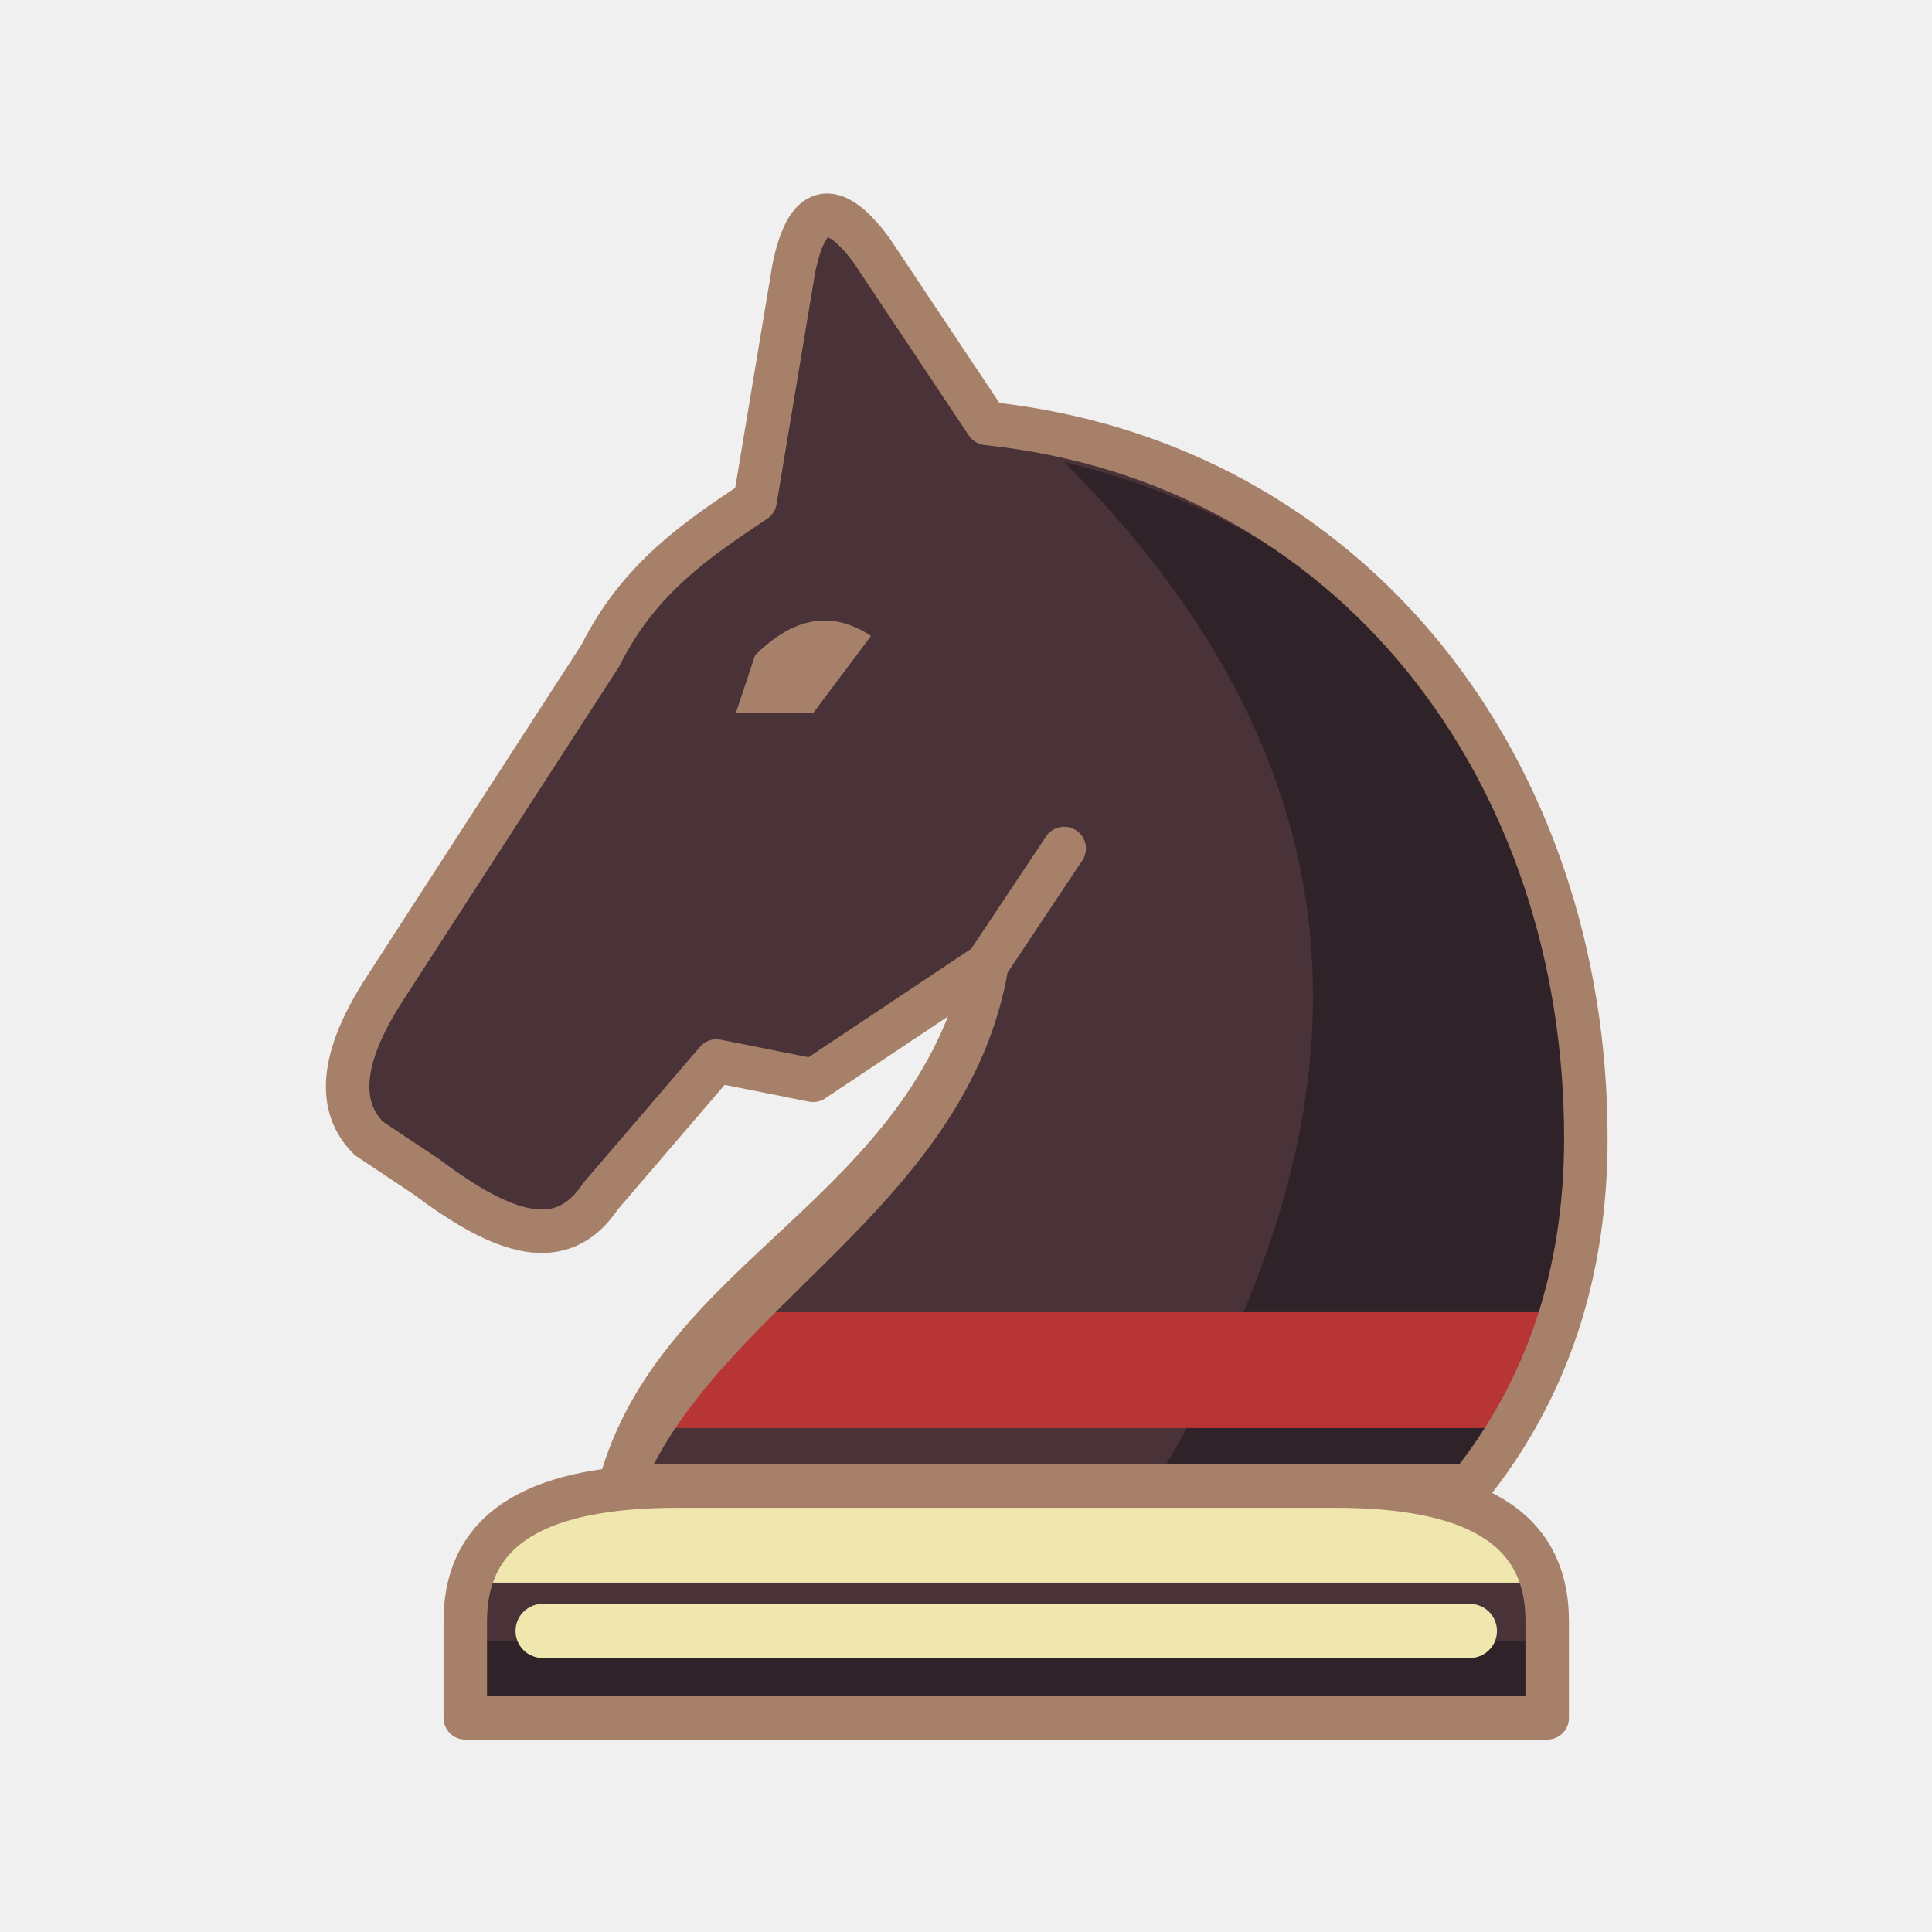
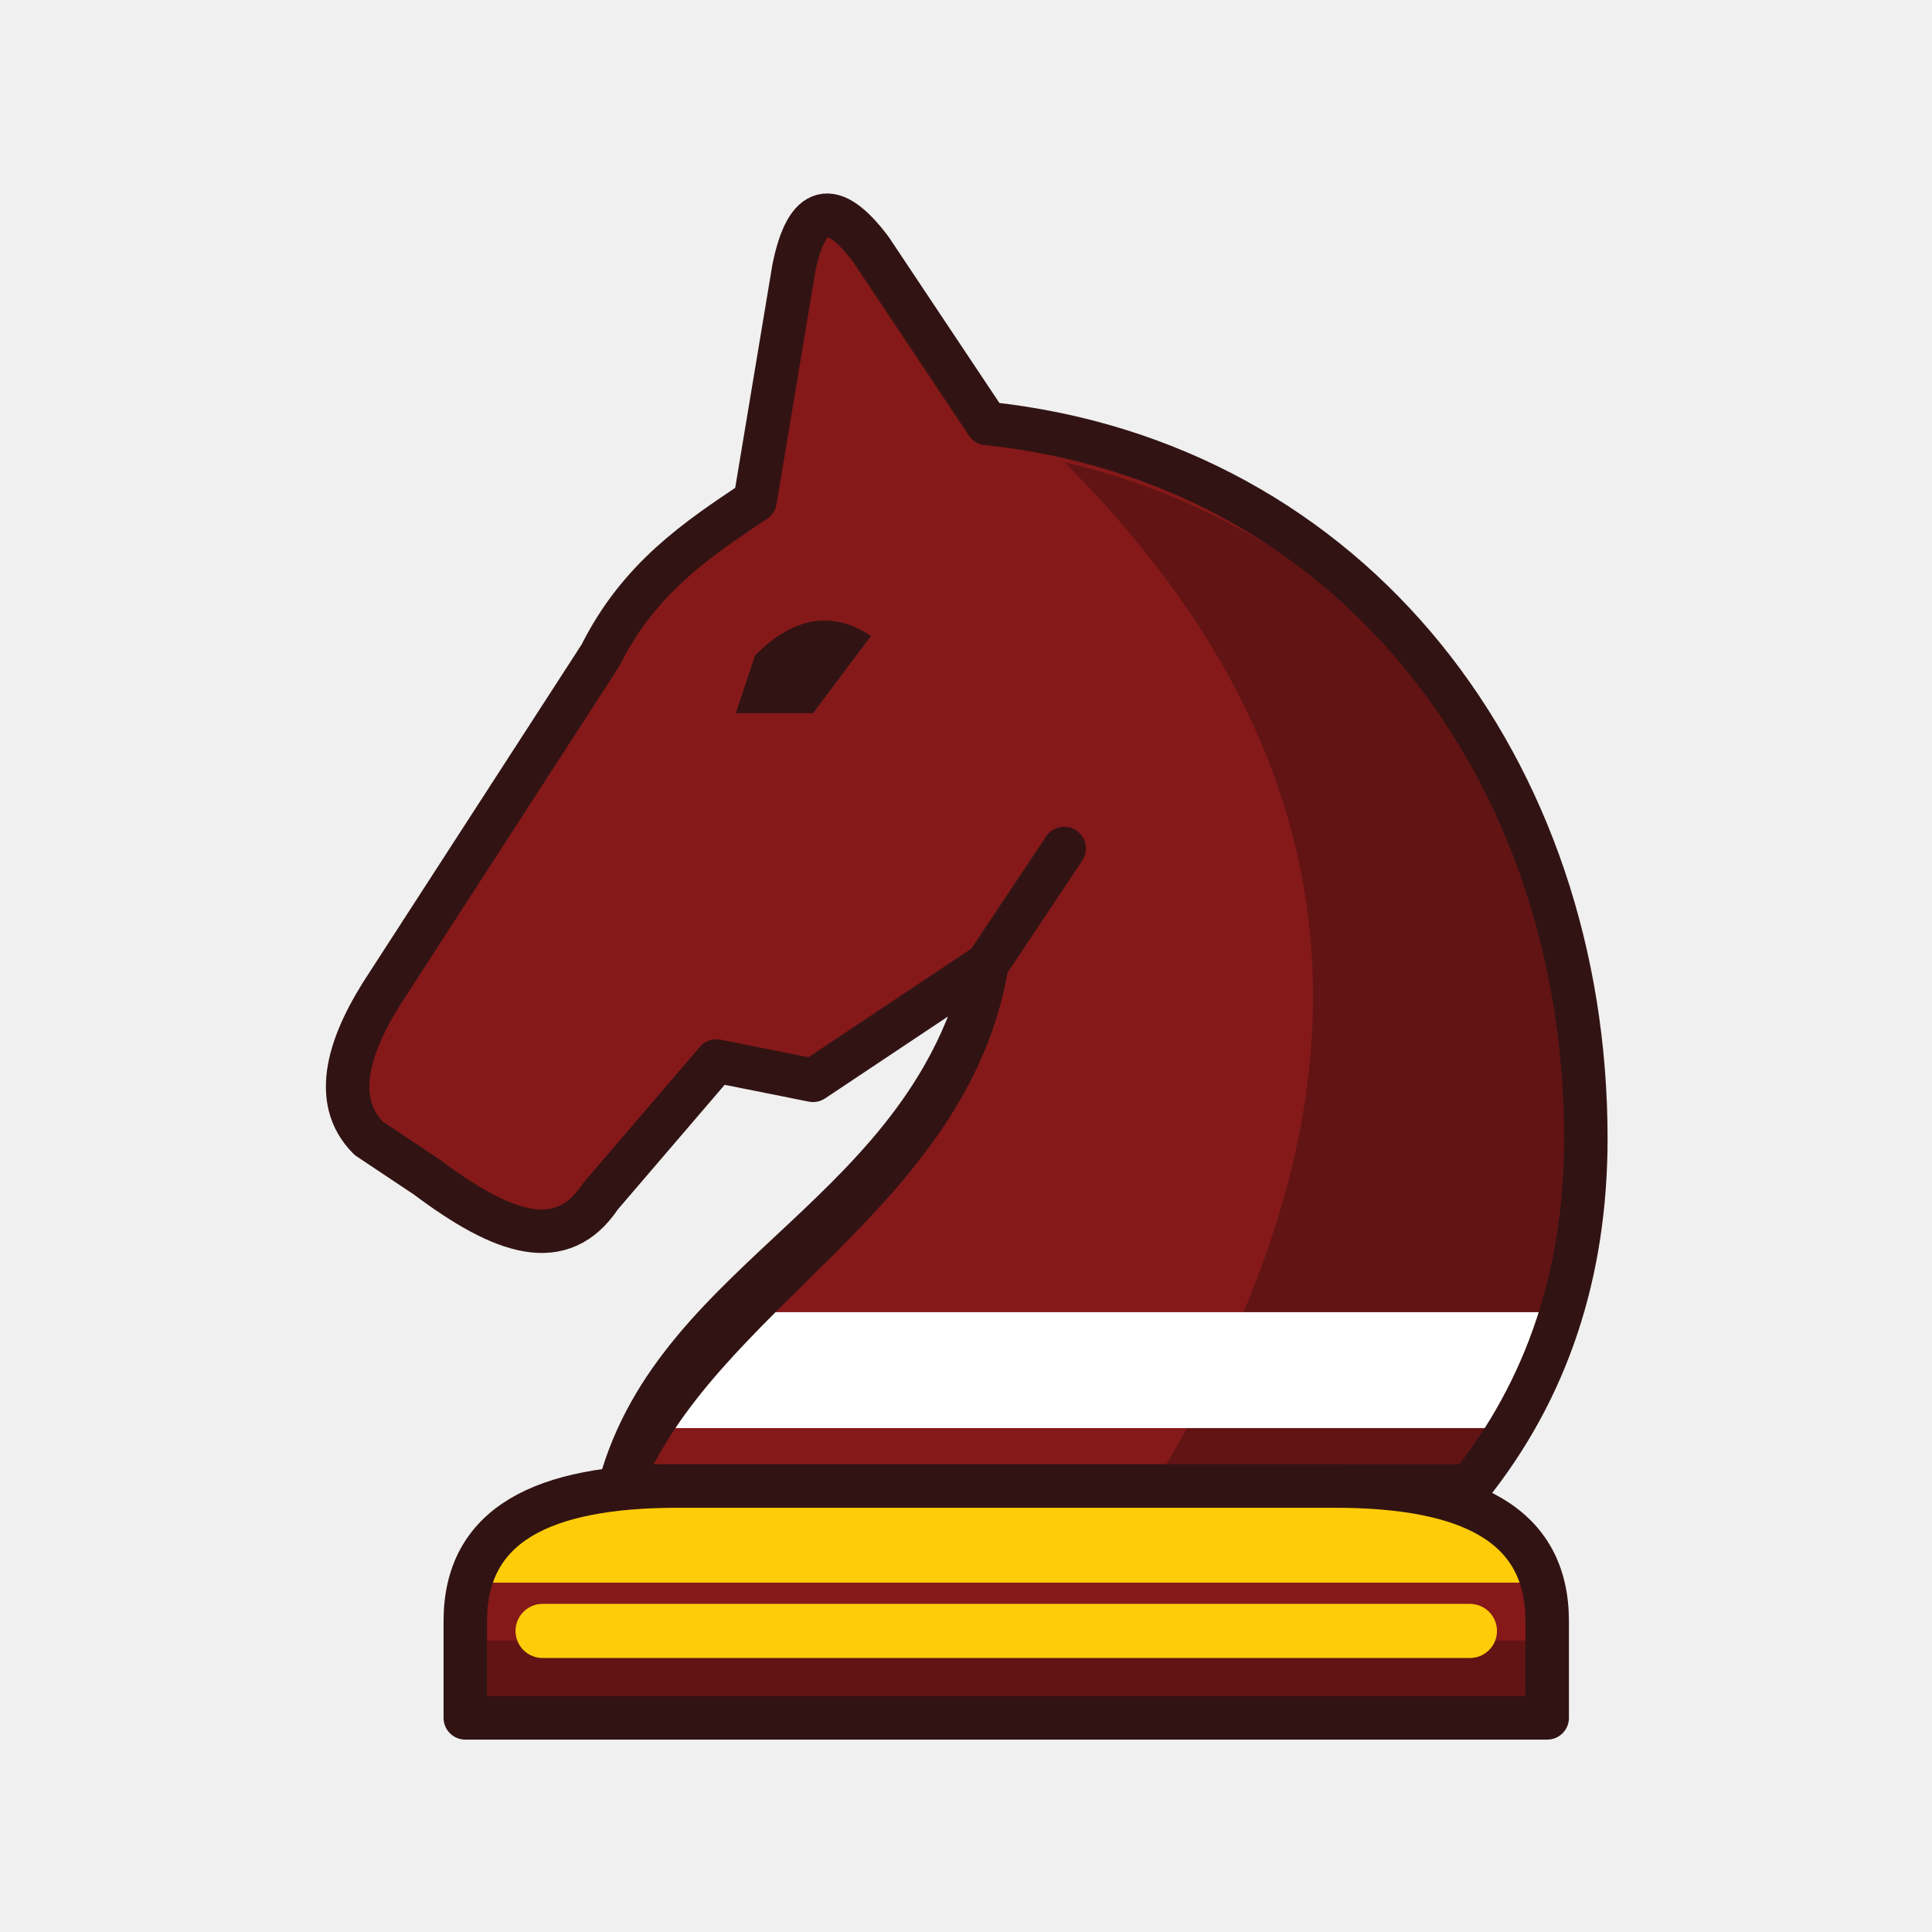
<svg xmlns="http://www.w3.org/2000/svg" viewBox="-2.083 0.083 100 100">
-   <g fill="#493238" stroke="#A78069" stroke-width="2.25" stroke-linejoin="round" stroke-linecap="round">
-     <path d="M30 77 C33 66 46 63 49 50 L40 56 L35 55 L29 62 C27 65 24 64 20 61 L17 59 C15 57 16 54 18 51 L29 34 C31 30 34 28 37 26 L39 14 Q40 9 43 13 L49 22 C68 24 80 40 80 59 C80 66 78 72 74 77 Z" fill="#493238" stroke="none" fill-rule="evenodd" />
+   <g fill="#851919" stroke="#321313" stroke-width="2.25" stroke-linejoin="round" stroke-linecap="round">
+     <path d="M30 77 C33 66 46 63 49 50 L40 56 L35 55 L29 62 C27 65 24 64 20 61 L17 59 C15 57 16 54 18 51 L29 34 C31 30 34 28 37 26 L39 14 Q40 9 43 13 L49 22 C68 24 80 40 80 59 C80 66 78 72 74 77 Z" fill="#851919" stroke="none" fill-rule="evenodd" />
    <defs>
      <clipPath id="s4">
        <path d="M30 77 C33 66 46 63 49 50 L40 56 L35 55 L29 62 C27 65 24 64 20 61 L17 59 C15 57 16 54 18 51 L29 34 C31 30 34 28 37 26 L39 14 Q40 9 43 13 L49 22 C68 24 80 40 80 59 C80 66 78 72 74 77 Z" clip-rule="evenodd" />
      </clipPath>
    </defs>
-     <path d="M53 24 C70 28 81 43 80 59 C80 66 78 72 74 78 H57 C67 62 72 43 53 24 Z" fill="#302229" stroke="none" clip-path="url(#s4)" />
+     <path d="M53 24 C70 28 81 43 80 59 C80 66 78 72 74 78 H57 C67 62 72 43 53 24 Z" fill="#621414" stroke="none" clip-path="url(#s4)" />
    <g stroke="none" clip-path="url(#s4)">
-       <path d="M10 68 H90 V74 H10 Z" fill="#B83535" />
-       <path d="M10 78 H90 V82 H10 Z" fill="#F0E7AF" />
+       <path d="M10 68 H90 V74 H10 Z" fill="#FFFFFF" />
+       <path d="M10 78 H90 V82 H10 Z" fill="#FFCC0A" />
    </g>
    <path d="M30 77 C33 66 46 63 49 50 L40 56 L35 55 L29 62 C27 65 24 64 20 61 L17 59 C15 57 16 54 18 51 L29 34 C31 30 34 28 37 26 L39 14 Q40 9 43 13 L49 22 C68 24 80 40 80 59 C80 66 78 72 74 77 Z" fill="none" />
    <path d="M30 77 C34 67 47 62 49 50 L53 44" fill="none" />
-     <path d="M37 34 Q40 31 43 33 L40 37 H36 Z" fill="#A78069" stroke="none" />
-     <path d="M22 89 V84 C22 79 26 77 33 77 H67 C74 77 78 79 78 84 V89 Z" fill="#493238" stroke="none" fill-rule="evenodd" />
+     <path d="M37 34 Q40 31 43 33 L40 37 H36 Z" fill="#321313" stroke="none" />
+     <path d="M22 89 V84 C22 79 26 77 33 77 H67 C74 77 78 79 78 84 V89 Z" fill="#851919" stroke="none" fill-rule="evenodd" />
    <defs>
      <clipPath id="s5">
        <path d="M22 89 V84 C22 79 26 77 33 77 H67 C74 77 78 79 78 84 V89 Z" clip-rule="evenodd" />
      </clipPath>
    </defs>
-     <path d="M21 85 H79 V90 H21 Z" fill="#302229" stroke="none" clip-path="url(#s5)" />
+     <path d="M21 85 H79 V90 H21 Z" fill="#621414" stroke="none" clip-path="url(#s5)" />
    <g stroke="none" clip-path="url(#s5)">
-       <path d="M10 68 H90 V74 H10 Z" fill="#B83535" />
-       <path d="M10 78 H90 V82 H10 Z" fill="#F0E7AF" />
+       <path d="M10 68 H90 V74 H10 Z" fill="#FFFFFF" />
+       <path d="M10 78 H90 V82 H10 Z" fill="#FFCC0A" />
    </g>
    <path d="M22 89 V84 C22 79 26 77 33 77 H67 C74 77 78 79 78 84 V89 Z" fill="none" />
-     <path d="M26 84.5 H74" fill="none" stroke="#F0E7AF" stroke-width="2.8" stroke-linecap="round" />
+     <path d="M26 84.5 H74" fill="none" stroke="#FFCC0A" stroke-width="2.8" stroke-linecap="round" />
  </g>
</svg>
